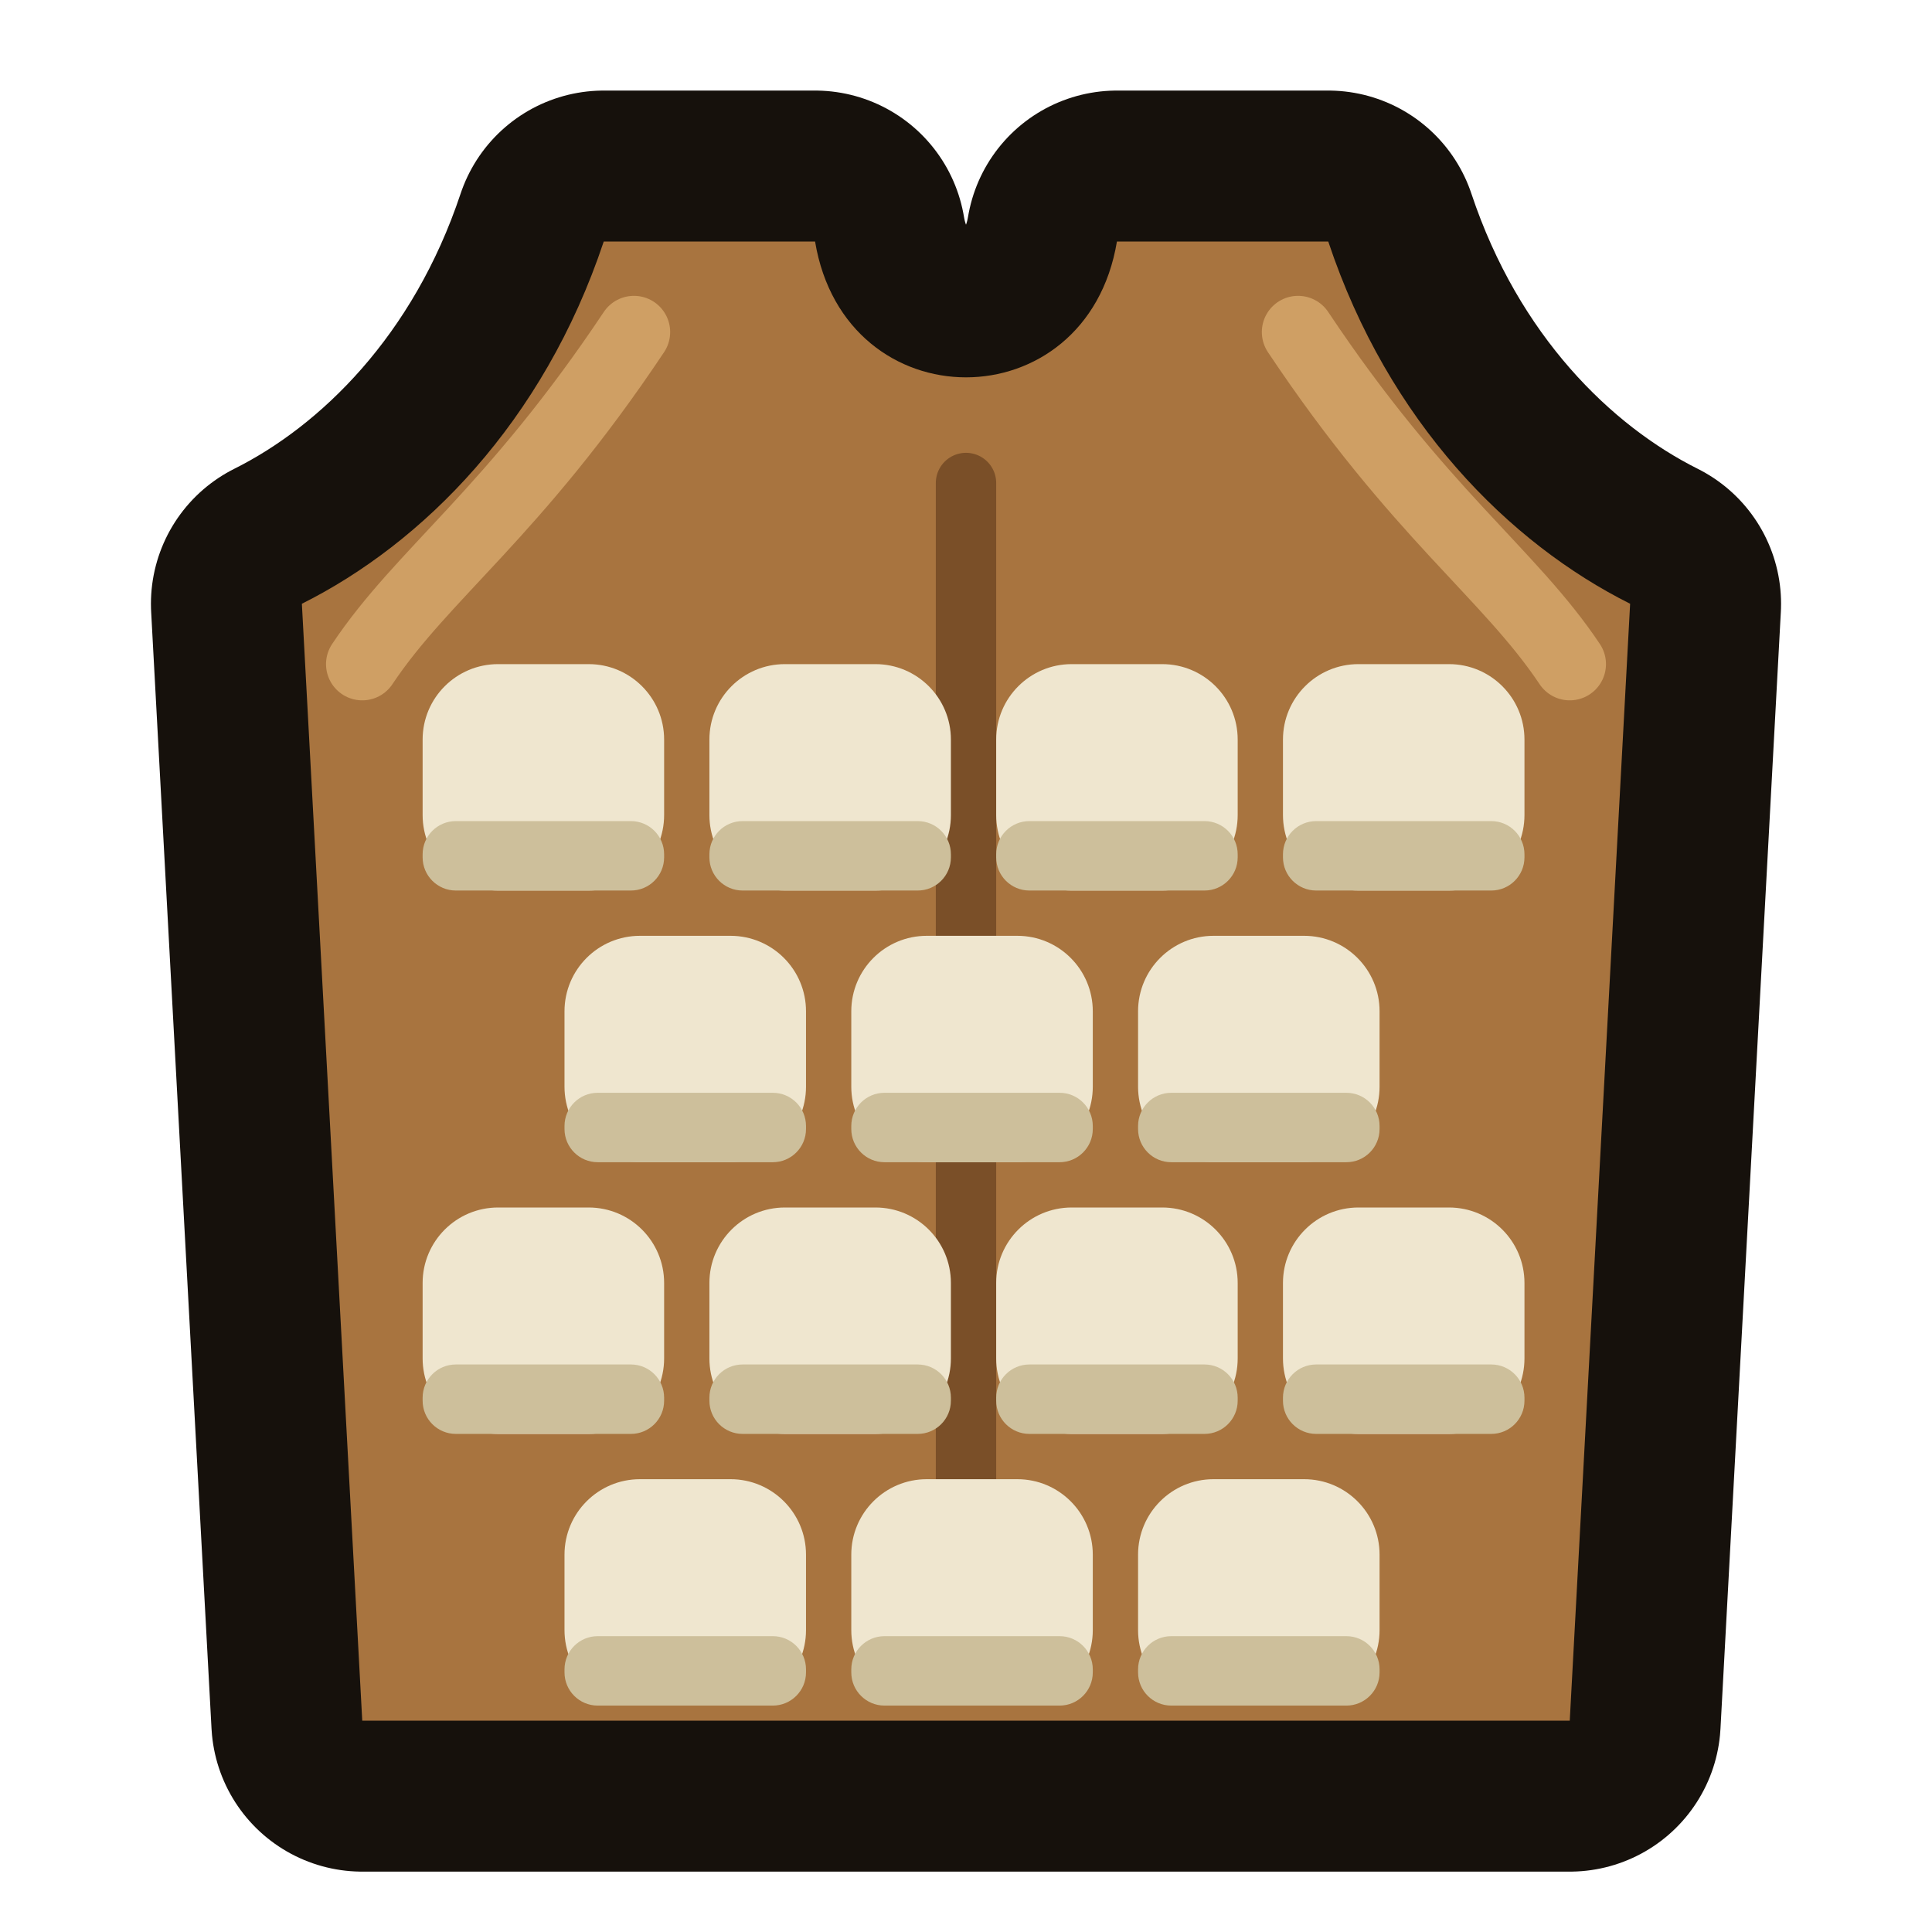
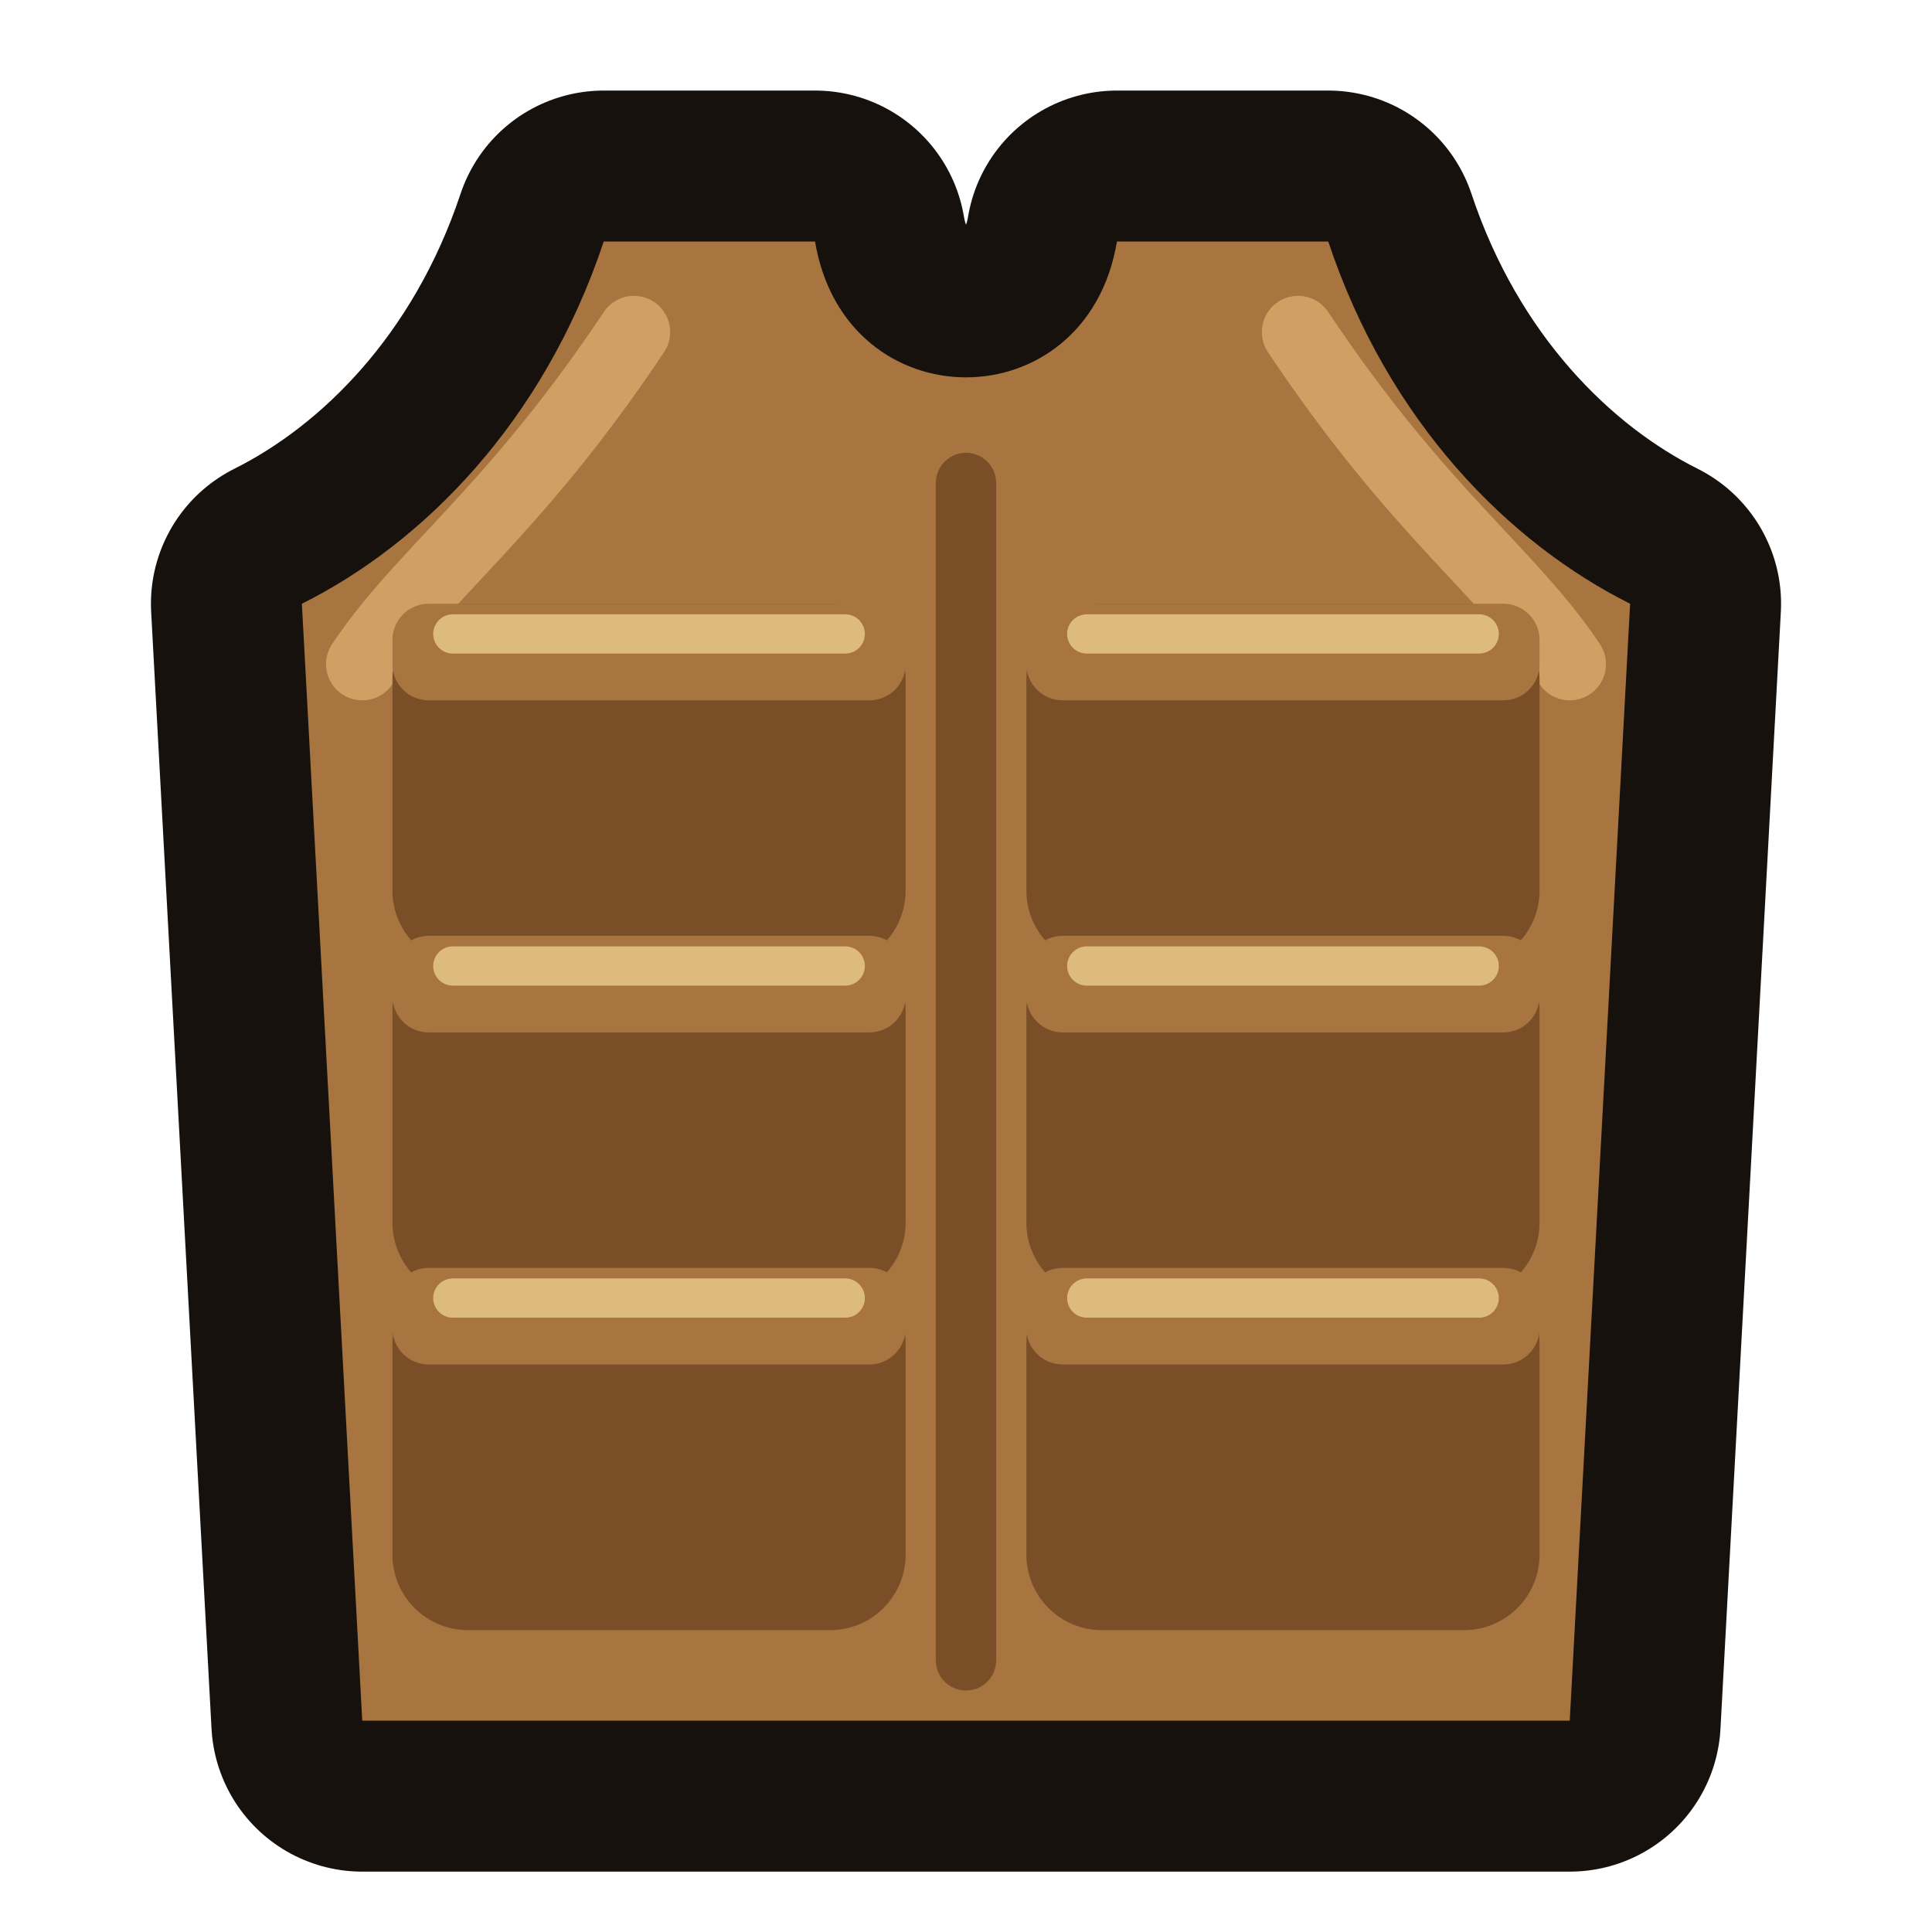
<svg xmlns="http://www.w3.org/2000/svg" viewBox="0 0 64 64" width="64" height="64">
  <path d="M 20 8 L 27 8 C 28 14 36 14 37 8 L 44 8 C 46 14 50 18 54 20 L 52 57 L 12 57 L 10 20 C 14 18 18 14 20 8 Z" fill="#16110c" stroke="#16110c" stroke-width="10.0" stroke-linejoin="round" stroke-linecap="round" />
  <path d="M 20 8 L 27 8 C 28 14 36 14 37 8 L 44 8 C 46 14 50 18 54 20 L 52 57 L 12 57 L 10 20 C 14 18 18 14 20 8 Z" fill="#a8743f" />
  <path d="M 21 11 C 17 17 14 19 12 22" fill="none" stroke="#cf9f64" stroke-width="2.4" stroke-linejoin="round" stroke-linecap="round" />
  <path d="M 43 11 C 47 17 50 19 52 22" fill="none" stroke="#cf9f64" stroke-width="2.4" stroke-linejoin="round" stroke-linecap="round" />
  <path d="M 32 16 L 32 55" fill="none" stroke="#7a4f28" stroke-width="2.0" stroke-linejoin="round" stroke-linecap="round" />
-   <rect x="14.0" y="22" width="8" height="7.5" rx="2.5" fill="#efe6cf" />
-   <rect x="14.0" y="27.2" width="8" height="2.3" rx="1.1" fill="#cdbf9b" />
-   <rect x="23.5" y="22" width="8" height="7.5" rx="2.5" fill="#efe6cf" />
-   <rect x="23.5" y="27.2" width="8" height="2.3" rx="1.1" fill="#cdbf9b" />
-   <rect x="33.0" y="22" width="8" height="7.5" rx="2.5" fill="#efe6cf" />
-   <rect x="33.0" y="27.2" width="8" height="2.3" rx="1.1" fill="#cdbf9b" />
-   <rect x="42.5" y="22" width="8" height="7.5" rx="2.5" fill="#efe6cf" />
-   <rect x="42.5" y="27.2" width="8" height="2.3" rx="1.1" fill="#cdbf9b" />
-   <rect x="18.7" y="31" width="8" height="7.5" rx="2.5" fill="#efe6cf" />
-   <rect x="18.7" y="36.2" width="8" height="2.3" rx="1.1" fill="#cdbf9b" />
-   <rect x="28.2" y="31" width="8" height="7.5" rx="2.5" fill="#efe6cf" />
-   <rect x="28.2" y="36.2" width="8" height="2.3" rx="1.1" fill="#cdbf9b" />
-   <rect x="37.7" y="31" width="8" height="7.5" rx="2.5" fill="#efe6cf" />
-   <rect x="37.7" y="36.2" width="8" height="2.3" rx="1.1" fill="#cdbf9b" />
-   <rect x="14.0" y="40" width="8" height="7.5" rx="2.5" fill="#efe6cf" />
-   <rect x="14.0" y="45.2" width="8" height="2.3" rx="1.1" fill="#cdbf9b" />
-   <rect x="23.5" y="40" width="8" height="7.5" rx="2.5" fill="#efe6cf" />
-   <rect x="23.5" y="45.2" width="8" height="2.3" rx="1.1" fill="#cdbf9b" />
-   <rect x="33.0" y="40" width="8" height="7.5" rx="2.5" fill="#efe6cf" />
-   <rect x="33.0" y="45.2" width="8" height="2.3" rx="1.1" fill="#cdbf9b" />
-   <rect x="42.5" y="40" width="8" height="7.5" rx="2.5" fill="#efe6cf" />
-   <rect x="42.5" y="45.2" width="8" height="2.3" rx="1.1" fill="#cdbf9b" />
-   <rect x="18.7" y="49" width="8" height="7.5" rx="2.5" fill="#efe6cf" />
-   <rect x="18.7" y="54.2" width="8" height="2.3" rx="1.1" fill="#cdbf9b" />
-   <rect x="28.2" y="49" width="8" height="7.5" rx="2.5" fill="#efe6cf" />
-   <rect x="28.2" y="54.2" width="8" height="2.3" rx="1.1" fill="#cdbf9b" />
-   <rect x="37.7" y="49" width="8" height="7.5" rx="2.5" fill="#efe6cf" />
-   <rect x="37.7" y="54.2" width="8" height="2.3" rx="1.1" fill="#cdbf9b" />
+   <rect x="13" y="20" width="17" height="12" rx="2.5" fill="#7a4f28" />
+   <rect x="13" y="20" width="17" height="3.2" rx="1.2" fill="#a8743f" />
+   <path d="M 15 21 L 28 21" fill="none" stroke="#dcbb7c" stroke-width="1.3" stroke-linejoin="round" stroke-linecap="round" />
+   <rect x="34" y="20" width="17" height="12" rx="2.5" fill="#7a4f28" />
+   <rect x="34" y="20" width="17" height="3.2" rx="1.2" fill="#a8743f" />
+   <path d="M 36 21 L 49 21" fill="none" stroke="#dcbb7c" stroke-width="1.3" stroke-linejoin="round" stroke-linecap="round" />
+   <rect x="13" y="31" width="17" height="12" rx="2.5" fill="#7a4f28" />
+   <rect x="13" y="31" width="17" height="3.2" rx="1.2" fill="#a8743f" />
+   <path d="M 15 32 L 28 32" fill="none" stroke="#dcbb7c" stroke-width="1.3" stroke-linejoin="round" stroke-linecap="round" />
+   <rect x="34" y="31" width="17" height="12" rx="2.5" fill="#7a4f28" />
+   <rect x="34" y="31" width="17" height="3.2" rx="1.2" fill="#a8743f" />
+   <path d="M 36 32 L 49 32" fill="none" stroke="#dcbb7c" stroke-width="1.3" stroke-linejoin="round" stroke-linecap="round" />
+   <rect x="13" y="42" width="17" height="12" rx="2.5" fill="#7a4f28" />
+   <rect x="13" y="42" width="17" height="3.2" rx="1.2" fill="#a8743f" />
+   <path d="M 15 43 L 28 43" fill="none" stroke="#dcbb7c" stroke-width="1.3" stroke-linejoin="round" stroke-linecap="round" />
+   <rect x="34" y="42" width="17" height="12" rx="2.5" fill="#7a4f28" />
+   <rect x="34" y="42" width="17" height="3.2" rx="1.2" fill="#a8743f" />
+   <path d="M 36 43 L 49 43" fill="none" stroke="#dcbb7c" stroke-width="1.3" stroke-linejoin="round" stroke-linecap="round" />
</svg>
